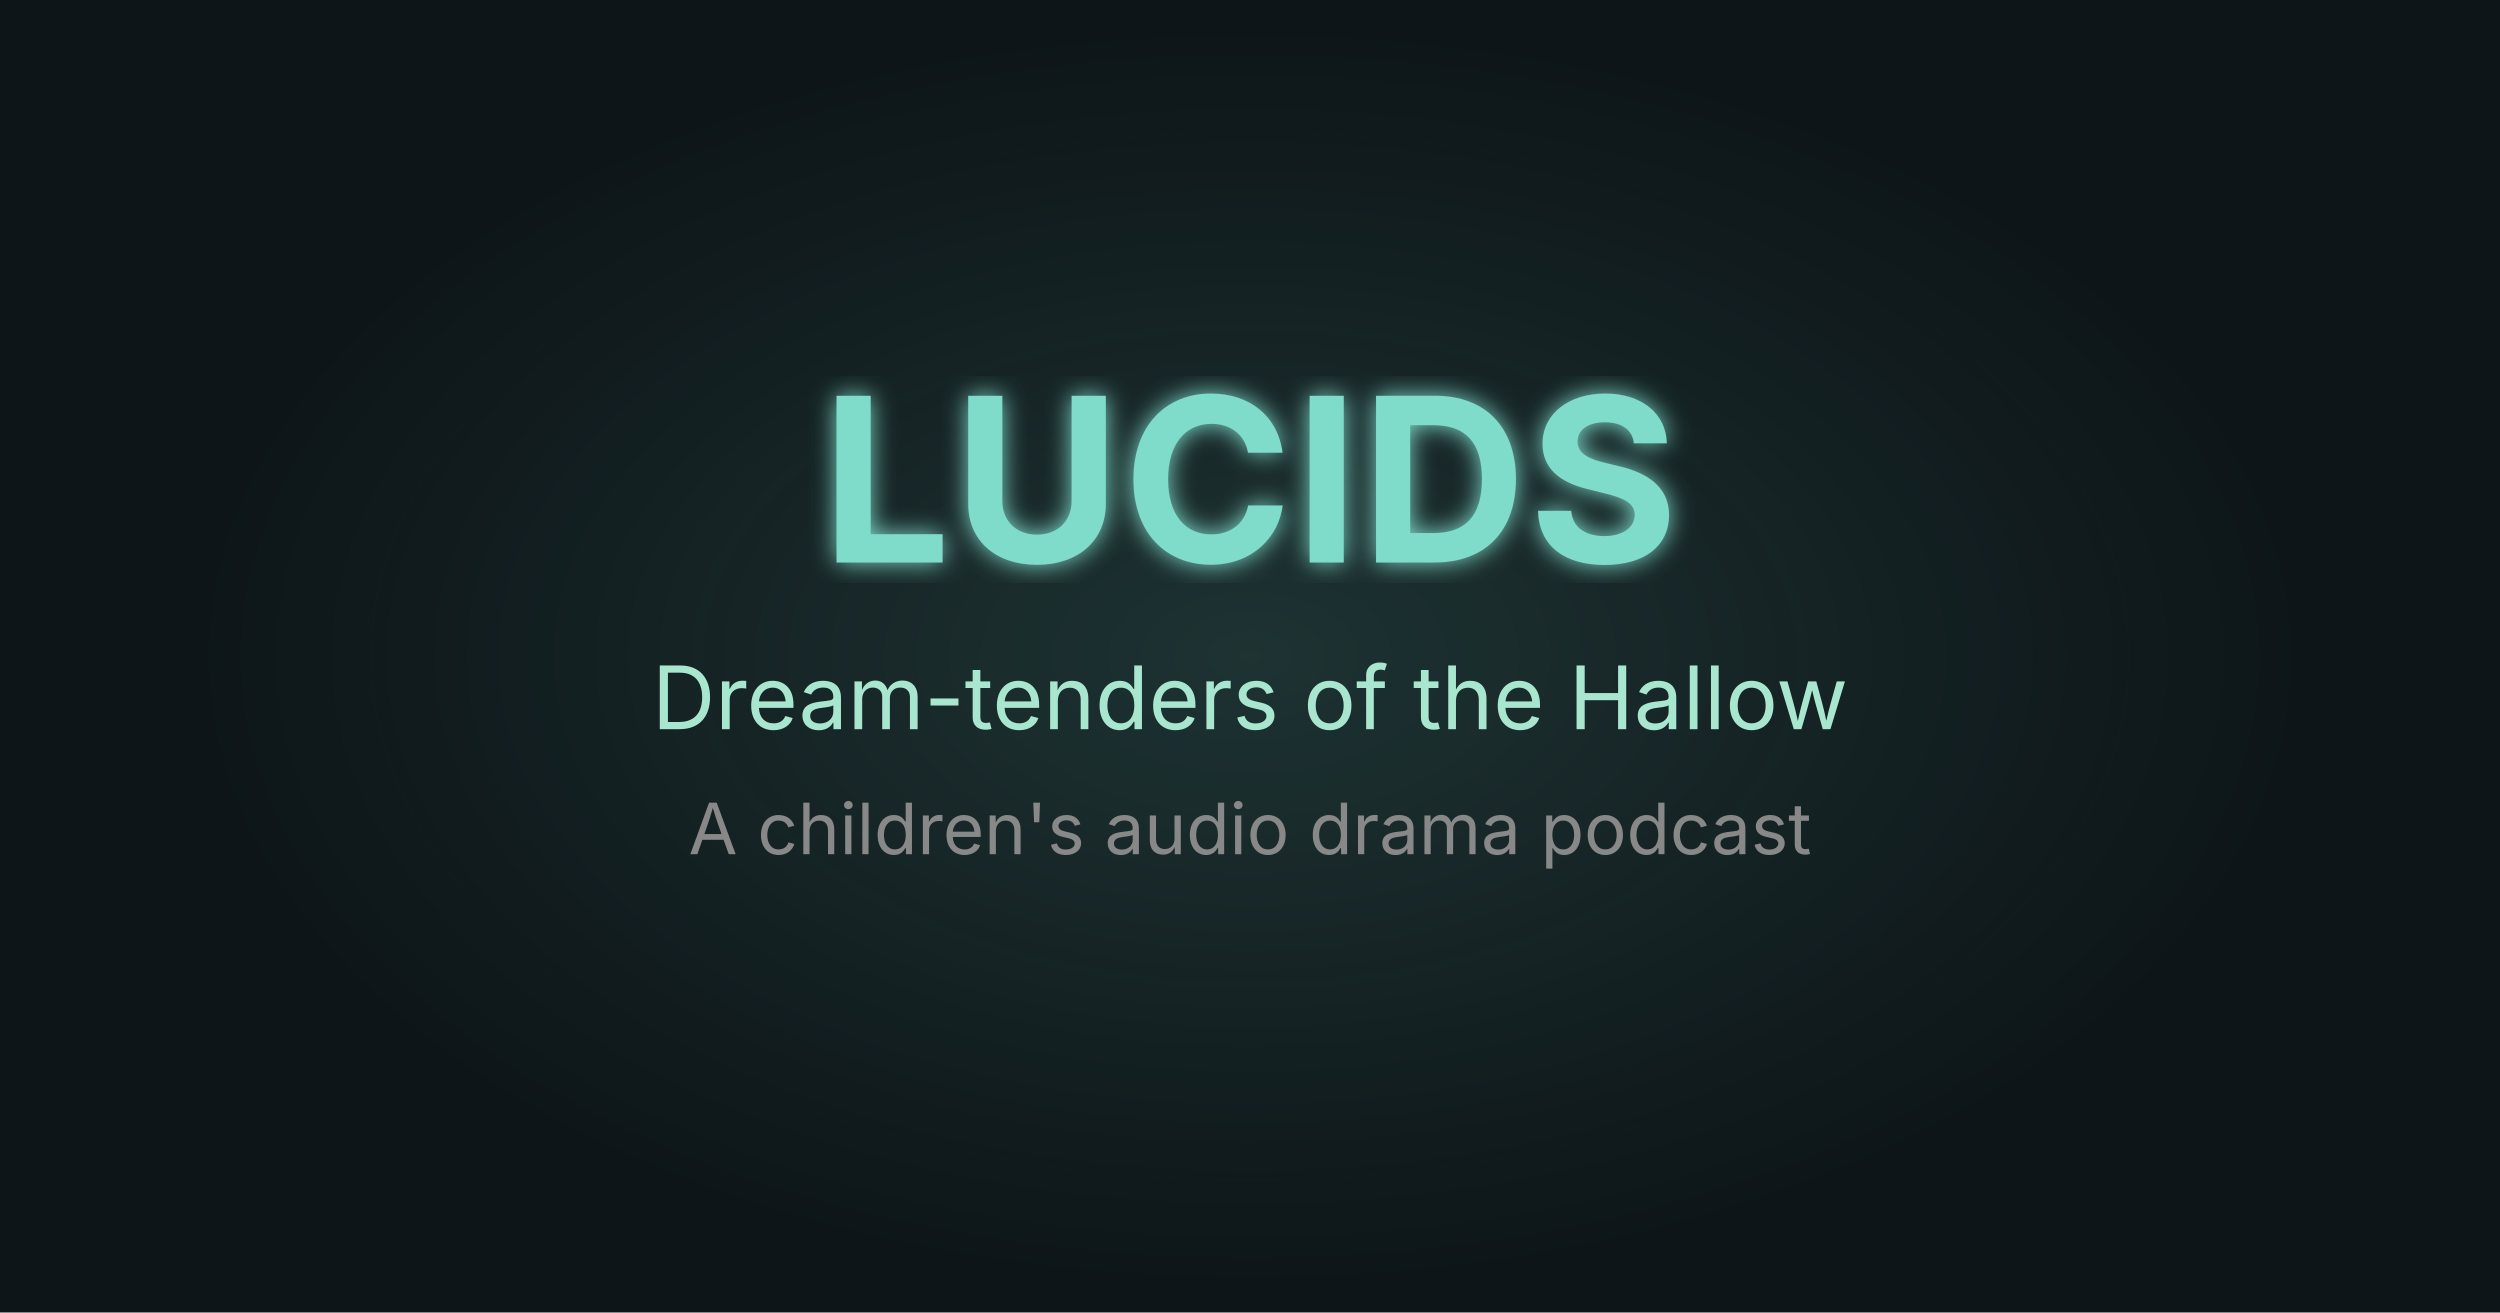
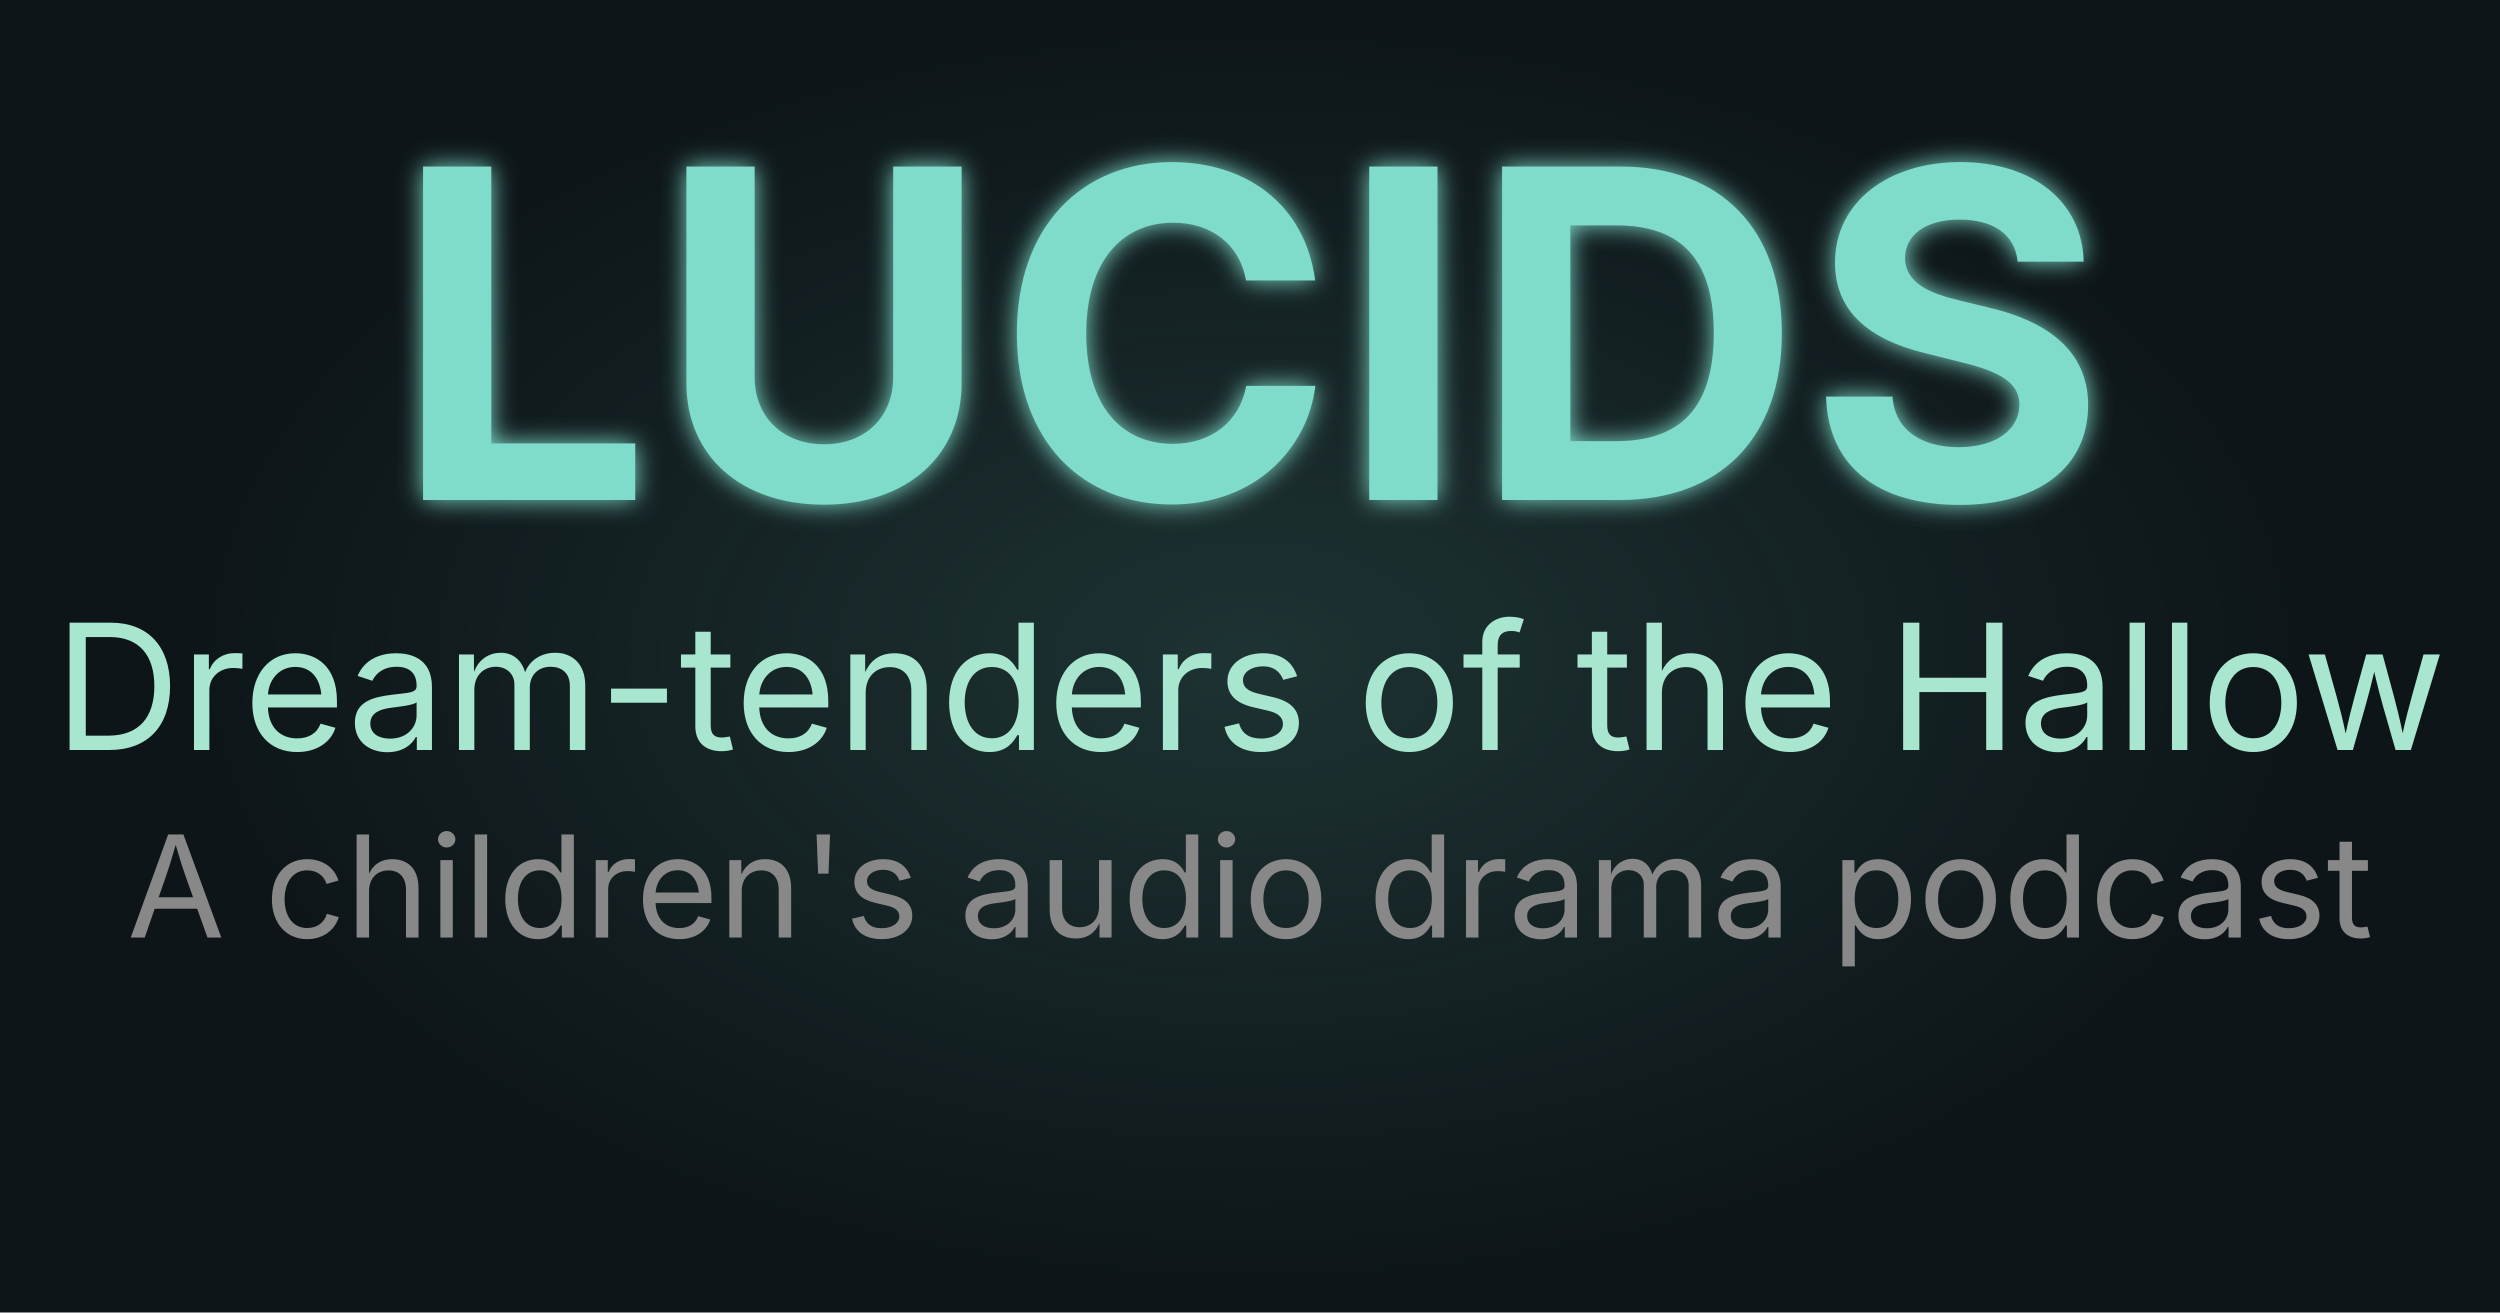
<svg xmlns="http://www.w3.org/2000/svg" width="1200" height="630" viewBox="0 0 1200 630" fill="none">
  <rect width="1200" height="630" fill="#0D1518" />
  <defs>
    <filter id="textGlow">
      <feGaussianBlur stdDeviation="6" result="coloredBlur" />
      <feMerge>
        <feMergeNode in="coloredBlur" />
        <feMergeNode in="SourceGraphic" />
      </feMerge>
    </filter>
    <radialGradient id="centralGlow" cx="0.5" cy="0.5" r="0.5">
      <stop offset="0%" style="stop-color:#7FDBCA;stop-opacity:0.15" />
      <stop offset="100%" style="stop-color:#7FDBCA;stop-opacity:0" />
    </radialGradient>
  </defs>
  <ellipse cx="600" cy="315" rx="500" ry="300" fill="url(#centralGlow)" />
  <g>
-     <text x="600" y="270" font-family="system-ui, -apple-system, sans-serif" font-size="110" font-weight="700" fill="#7FDBCA" text-anchor="middle" filter="url(#textGlow)" letter-spacing="1">LUCIDS</text>
-     <text x="600" y="350" font-family="system-ui, -apple-system, sans-serif" font-size="42" font-weight="400" fill="#A8E6CF" text-anchor="middle" letter-spacing="0">Dream-tenders of the Hallow</text>
-     <text x="600" y="410" font-family="system-ui, -apple-system, sans-serif" font-size="34" font-weight="400" fill="#888888" text-anchor="middle">A children's audio drama podcast</text>
+     <text x="600" y="240" font-family="system-ui, -apple-system, sans-serif" font-size="220" font-weight="700" fill="#7FDBCA" text-anchor="middle" filter="url(#textGlow)" letter-spacing="2">LUCIDS</text>
+     <text x="600" y="360" font-family="system-ui, -apple-system, sans-serif" font-size="84" font-weight="400" fill="#A8E6CF" text-anchor="middle" letter-spacing="0">Dream-tenders of the Hallow</text>
+     <text x="600" y="450" font-family="system-ui, -apple-system, sans-serif" font-size="68" font-weight="400" fill="#888888" text-anchor="middle">A children's audio drama podcast</text>
  </g>
</svg>
